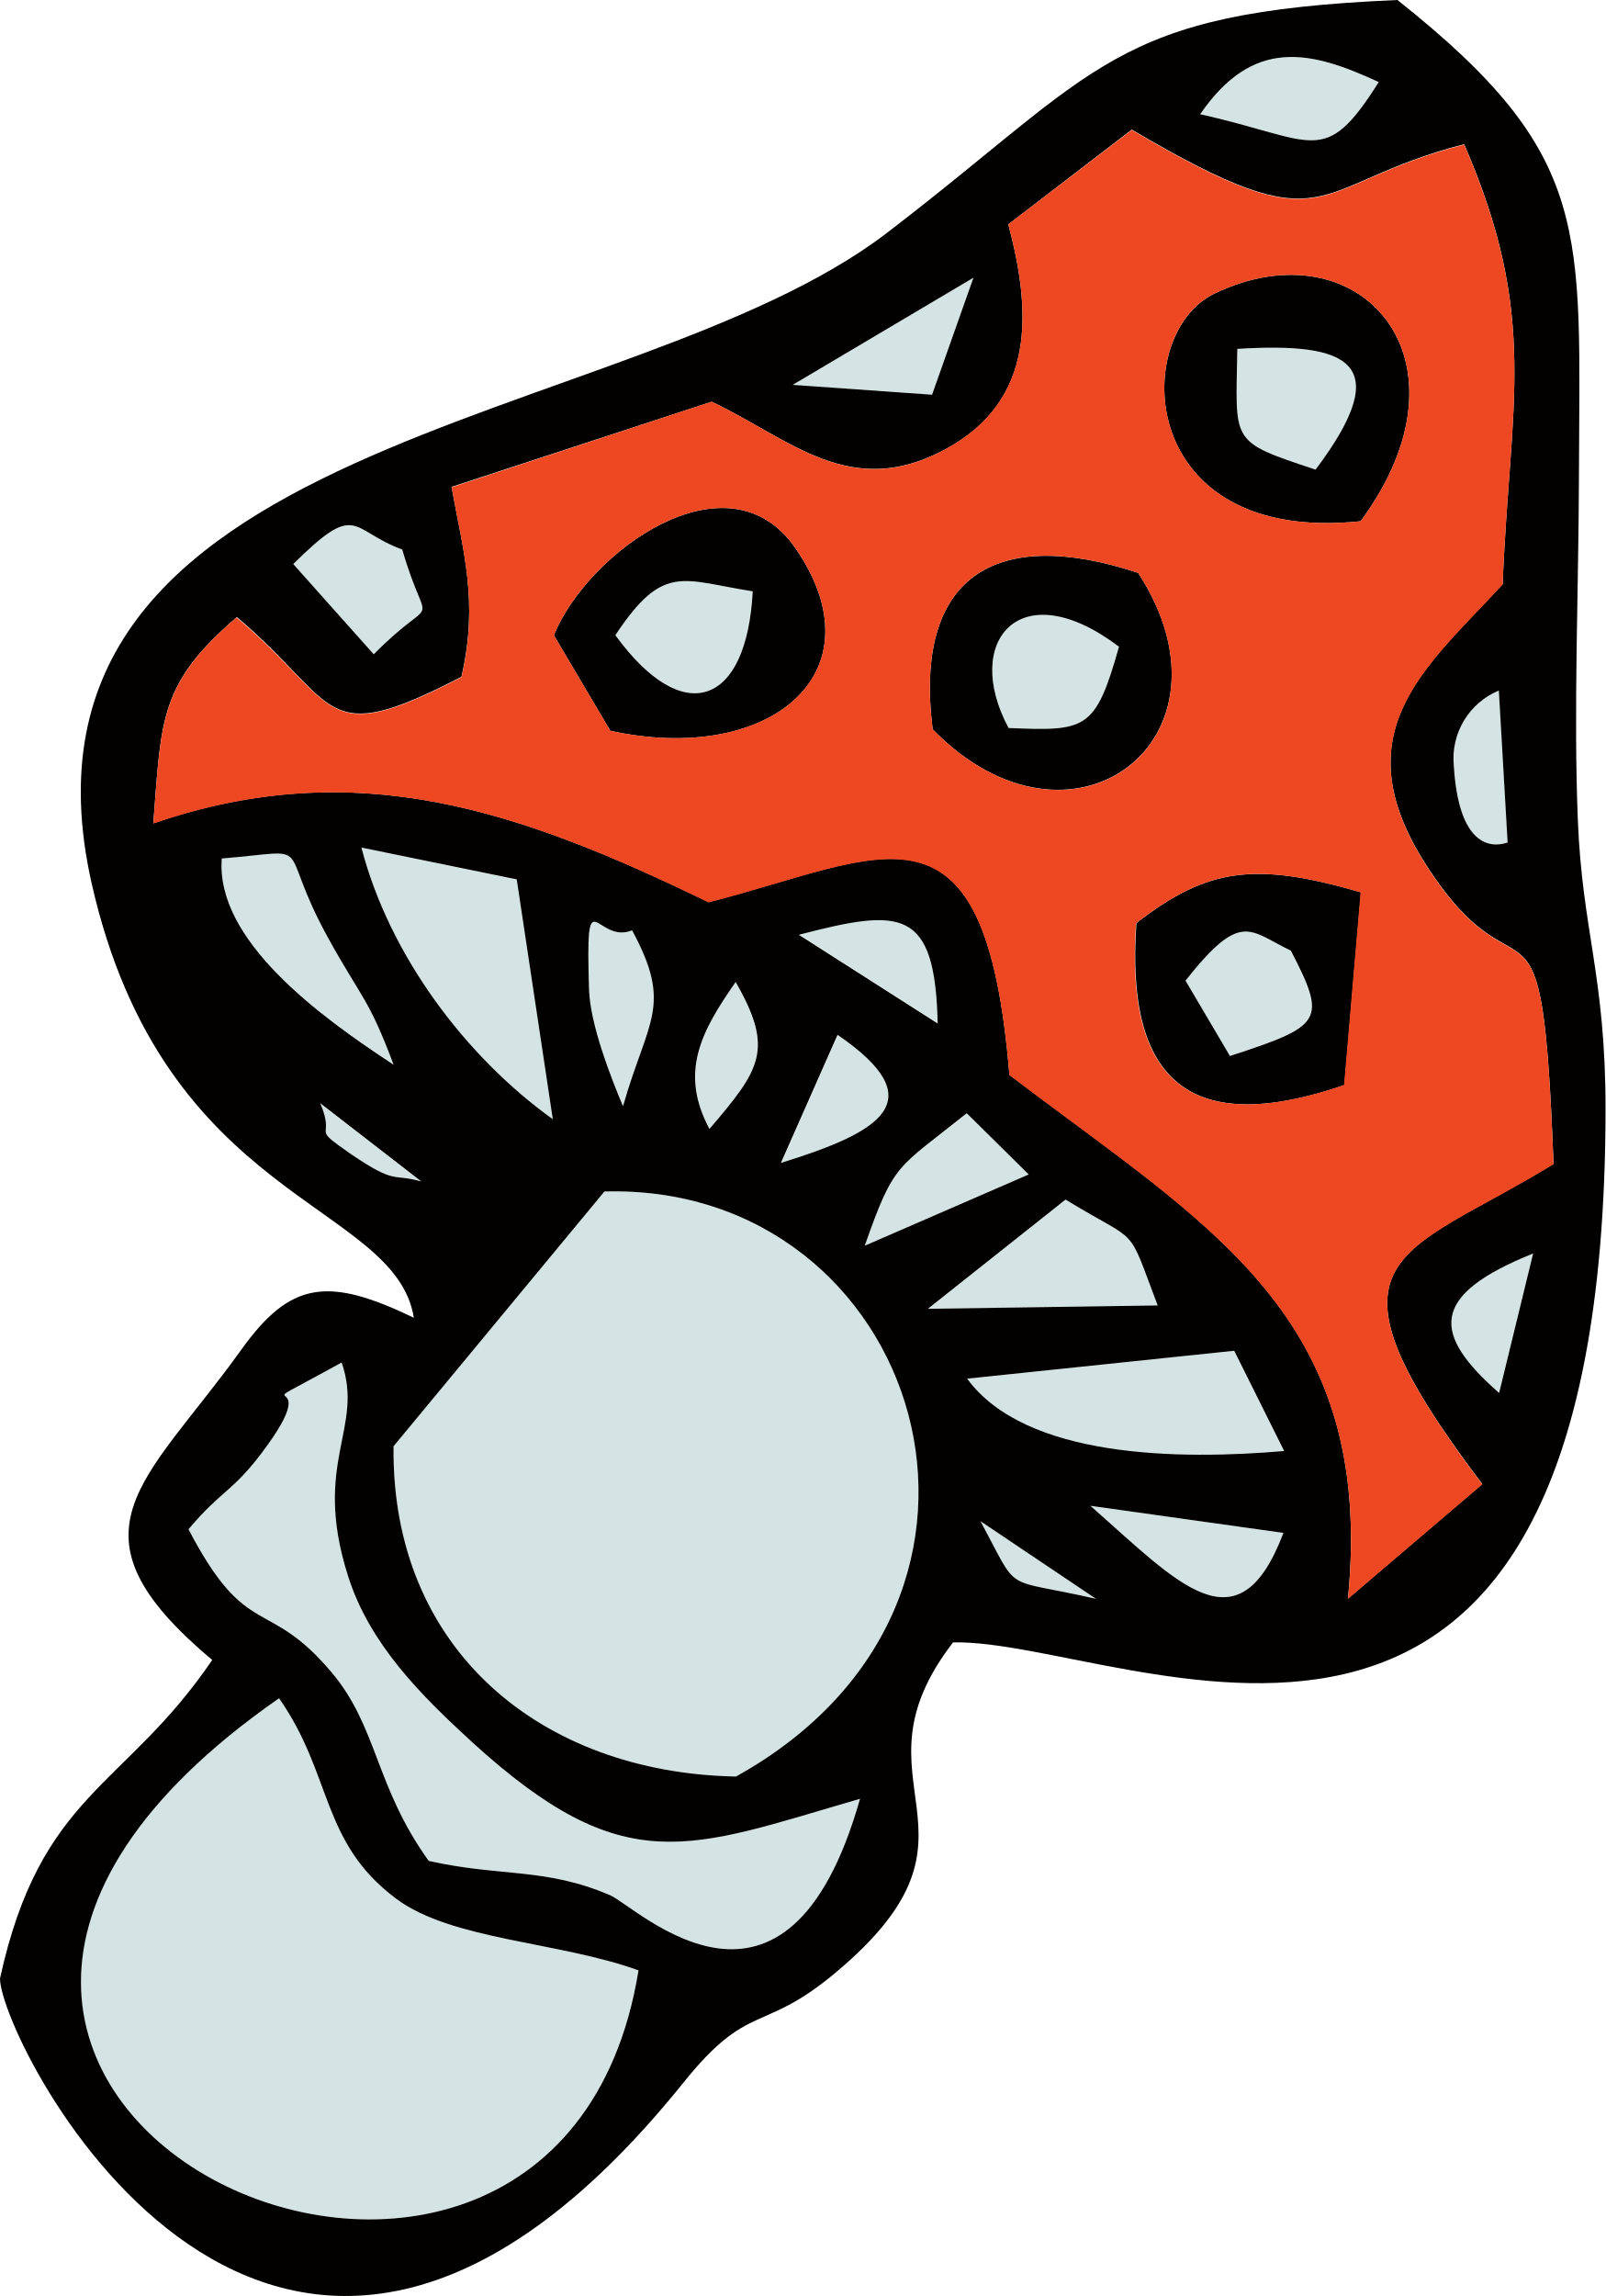
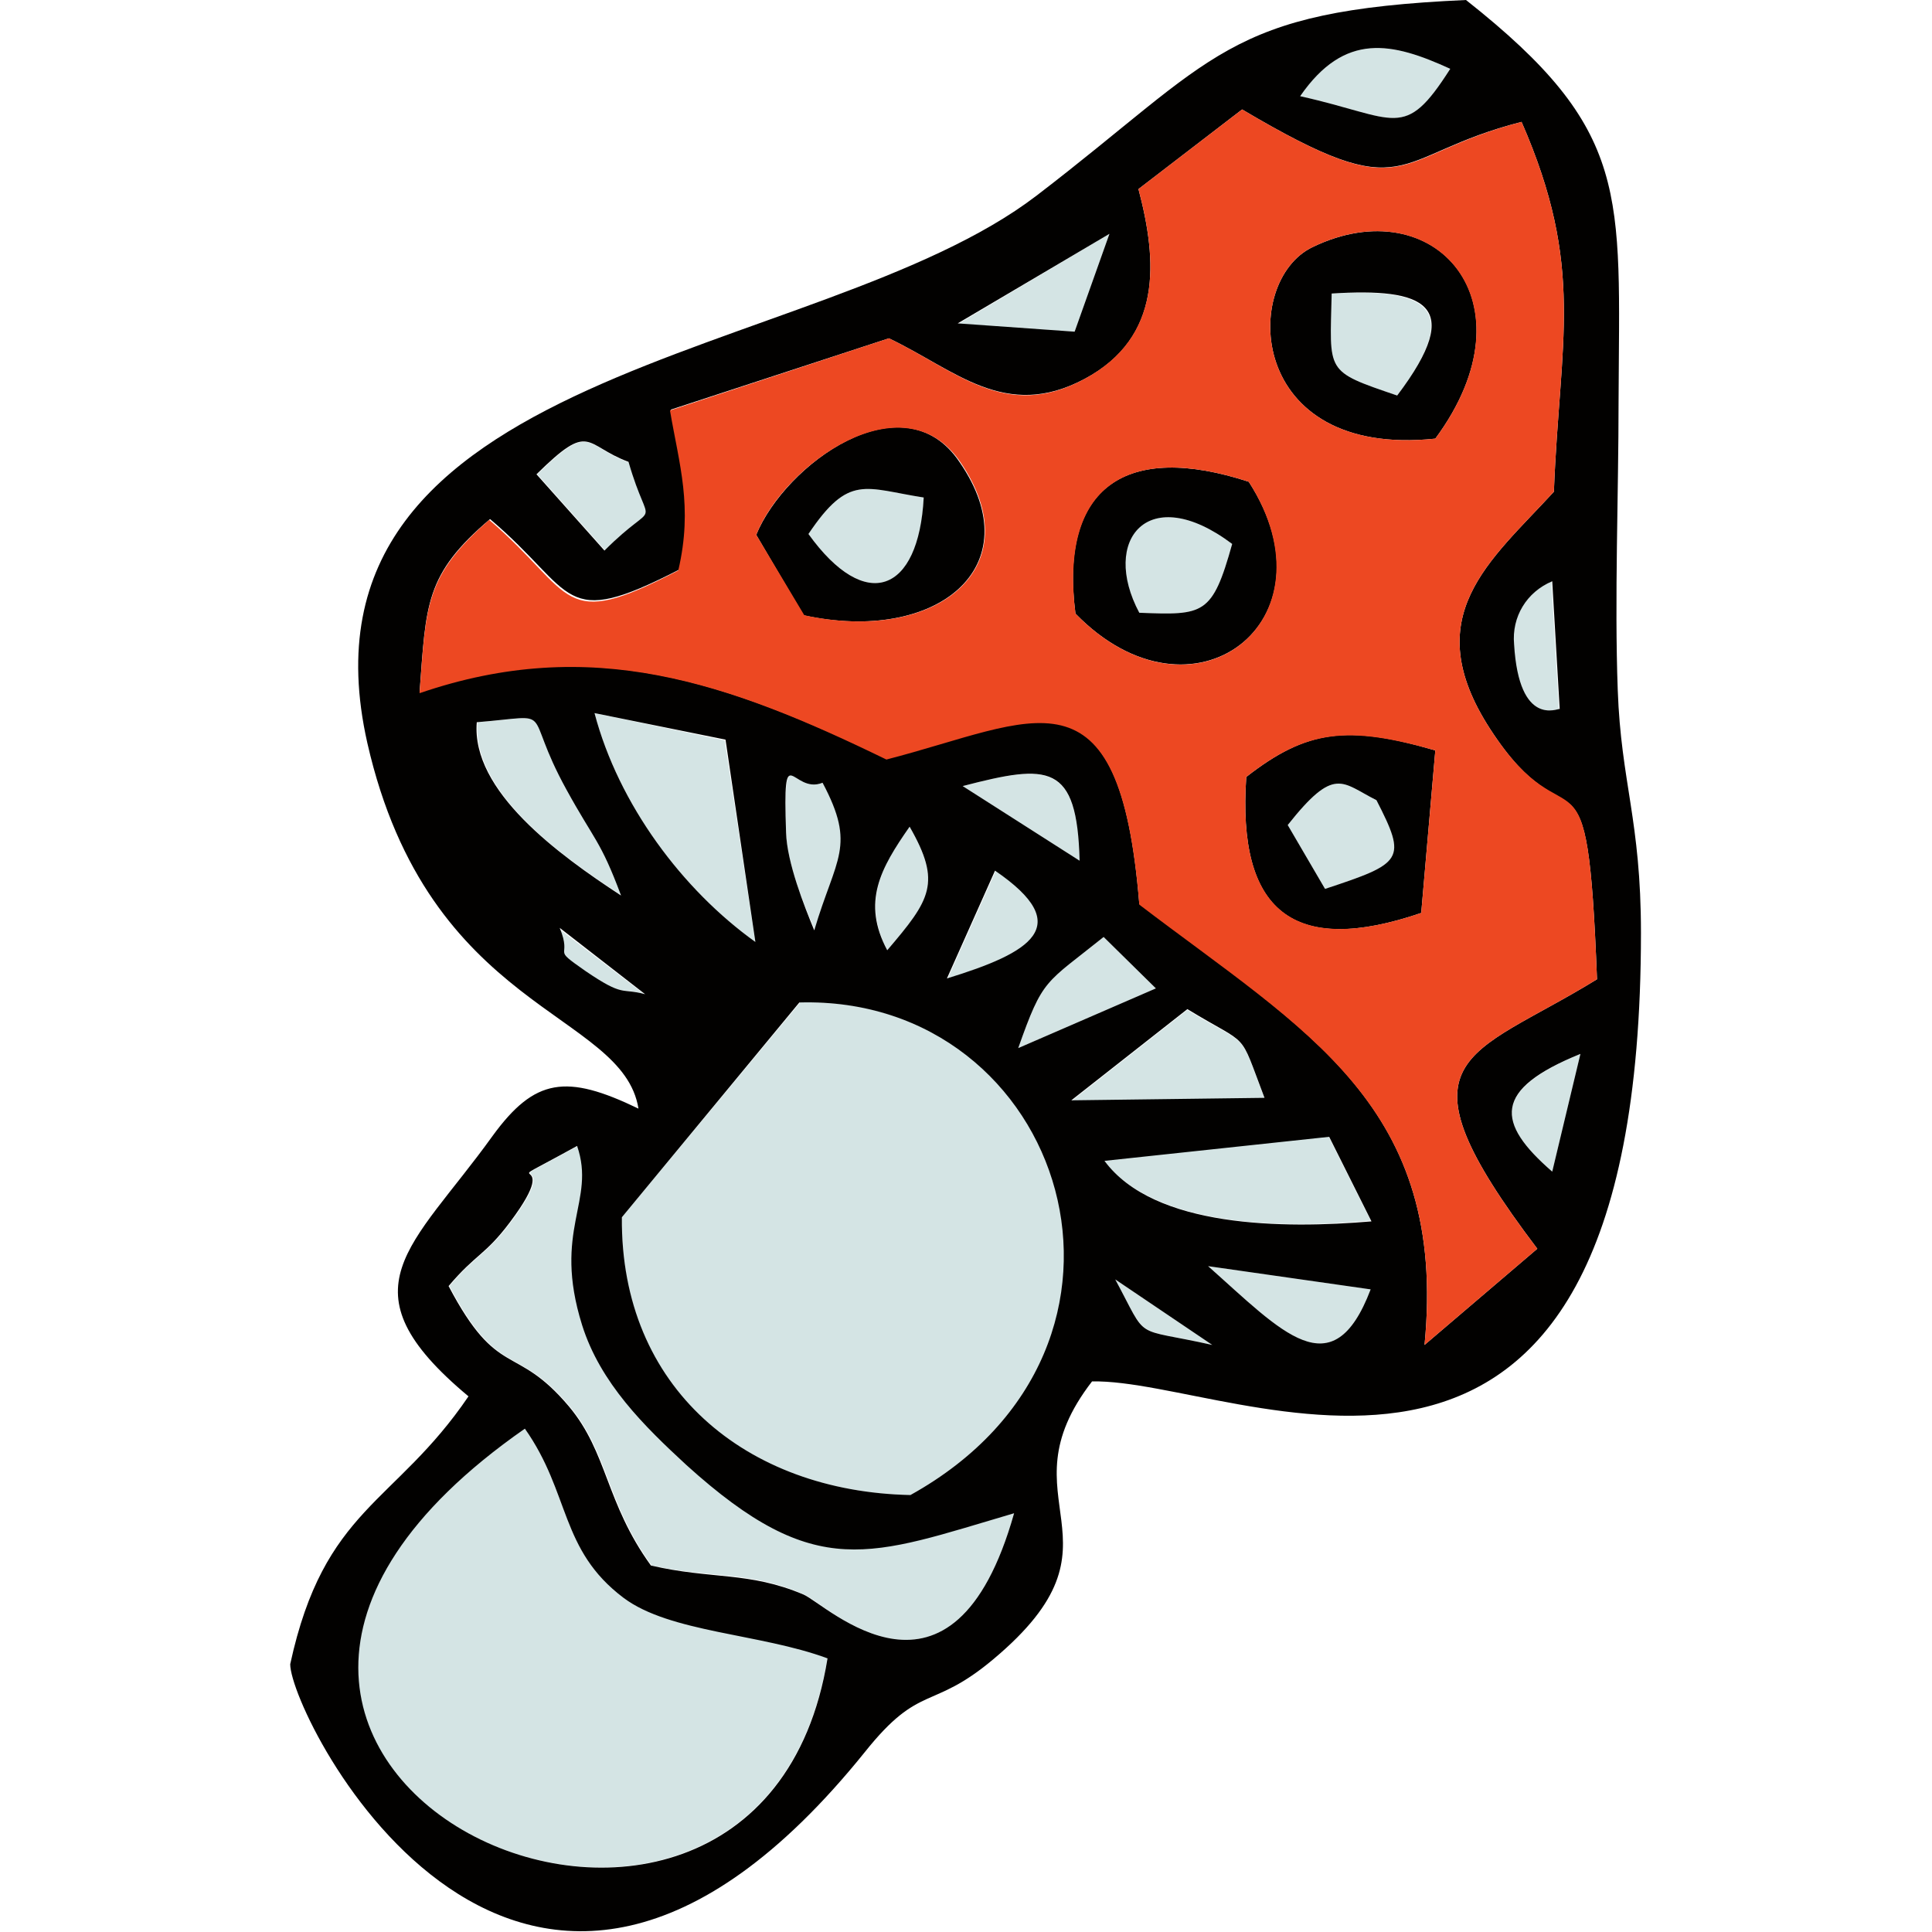
- <svg xmlns="http://www.w3.org/2000/svg" viewBox="0 0 162.94 232.97">
-   <defs>
-     <style>.a{fill:#d4e4e4;}.a,.b,.c{fill-rule:evenodd;}.b{fill:#020100;}.c{fill:#ed4822;}</style>
-   </defs>
-   <path class="a" d="M39.94,146.75c-.28,20.64,15,33.14,34.75,33.51,32.43-18,18.68-60.27-13.35-59.36Z" />
-   <path class="a" d="M28.32,172.32c-58.37,40.56,28,80.25,36.48,27.61-8-2.92-19-3.06-24.58-7.26C32.51,186.92,33.79,180.14,28.32,172.32Z" />
-   <path class="a" d="M87.28,182.52c-17.41,5-23.84,8.42-39.4-5.78-5.13-4.71-10.41-9.89-12.59-16.92-3.57-11.48,1.7-14.88-.62-21.57-11.62,6.43-.91-.37-8.11,9.18-3,4-4.11,3.8-7.43,7.74,6,11.42,8,6.77,14.49,14.48,4.73,5.59,4.42,11.57,9.89,19.17,7.29,1.64,11.79.65,18.4,3.48C64.71,193.49,79.85,208.71,87.28,182.52Z" />
-   <path class="a" d="M56.1,113.56l-3.66-24.3L36.68,86C39.54,97,47.31,107.26,56.1,113.56Z" />
-   <path class="a" d="M98.11,139.89c6,8.11,21.6,8.25,32.17,7.34l-5.07-10.17Z" />
-   <path class="a" d="M94.2,132.8l23.32-.34c-3.23-8.47-1.64-6-9.35-10.74Z" />
-   <path class="a" d="M39.94,108c-2.52-6.75-3.23-6.69-6.63-12.84-5.5-10-.88-8.9-10.8-8.08C21.86,95.39,32.4,103.1,39.94,108Z" />
-   <path class="a" d="M133.51,47.65c8.31-11,3.15-12.93-7.94-12.25C125.43,45,124.7,44.73,133.51,47.65Z" />
-   <path class="a" d="M102.36,73.87c7.82.31,8.81.28,11.2-8.25C103.49,58,97.63,65.11,102.36,73.87Z" />
-   <path class="a" d="M62.45,64.43C69.36,74,75.8,71.52,76.39,60,69.25,58.9,67.35,57.06,62.45,64.43Z" />
-   <path class="a" d="M120.27,99.5l4.51,7.65c9.36-3.06,9.89-3.54,6.18-10.69C126.77,94.45,126,92.32,120.27,99.5Z" />
-   <path class="a" d="M121.8,11.59c11.74,2.61,12.56,5.53,18.12-3.26C132.92,5.07,127.16,3.8,121.8,11.59Z" />
-   <path class="a" d="M29.76,57.23l8.17,9.16c6.63-6.72,5.5-1.65,2.89-10.63C35.43,53.77,36.34,50.74,29.76,57.23Z" />
-   <path class="a" d="M87.76,126.4l16.64-7.23L98.11,113C91,118.66,90.74,117.86,87.76,126.4Z" />
-   <path class="a" d="M130.25,155.54l-19.59-2.75C119.59,160.64,125.66,167.64,130.25,155.54Z" />
-   <polygon class="a" points="80.45 39.06 94.59 40.05 98.79 28.18 80.45 39.06" />
-   <path class="a" d="M63.24,112.2c2.5-8.76,5.07-10.1.91-17.81-3.72,1.51-4.74-5.78-4.37,6C59.9,104,62,109.33,63.24,112.2Z" />
-   <path class="a" d="M95.16,103.8c-.26-11.73-3.71-11.65-14.09-9Z" />
-   <path class="a" d="M79.29,118c10.06-3.06,15.59-6.21,5.75-13Z" />
-   <path class="a" d="M153,85.49l-.88-15.42a7.46,7.46,0,0,0-4.57,7.6C148.14,87.76,152.93,85.44,153,85.49Z" />
-   <path class="a" d="M152.14,141.34l3.45-14.15C144.94,131.47,145.39,135.41,152.14,141.34Z" />
-   <path class="a" d="M72,114.55c5.16-6.07,6.55-8,2.66-14.91C71.21,104.63,68.94,108.79,72,114.55Z" />
-   <path class="a" d="M111.23,162.23,99.5,154.35C103.61,161.94,101.48,160,111.23,162.23Z" />
-   <path class="a" d="M42.72,119.88l-10.26-7.94c1.64,3.86-1.19,2.18,3.11,5.16C40.2,120.25,39.69,119,42.72,119.88Z" />
-   <path class="b" d="M28.32,172.32c5.47,7.82,4.19,14.6,11.9,20.35,5.62,4.2,16.53,4.34,24.58,7.26C56.27,252.57-30,212.88,28.32,172.32Zm82.91-10.09c-9.75-2.24-7.62-.29-11.73-7.88ZM61.34,120.9c32-.91,45.78,41.36,13.35,59.36-19.75-.37-35-12.87-34.75-33.51Zm68.91,34.64c-4.59,12.1-10.66,5.1-19.59-2.75Zm-5-18.48,5.07,10.17c-10.57.91-26.22.77-32.17-7.34ZM87.28,182.52c-7.43,26.19-22.57,11-25.37,9.78-6.61-2.83-11.11-1.84-18.4-3.48-5.47-7.6-5.16-13.58-9.89-19.17-6.52-7.71-8.53-3.06-14.49-14.48,3.32-3.94,4.4-3.74,7.43-7.74,7.2-9.55-3.51-2.75,8.11-9.18,2.32,6.69-3,10.09.62,21.57,2.18,7,7.46,12.21,12.59,16.92C63.44,190.94,69.87,187.57,87.28,182.52Zm64.86-41.18c-6.75-5.93-7.2-9.87,3.45-14.15Zm-44-19.62c7.71,4.71,6.12,2.27,9.35,10.74l-23.32.34ZM87.76,126.4c3-8.54,3.23-7.74,10.35-13.44l6.29,6.21Zm-45-6.52c-3-.85-2.52.37-7.15-2.78-4.3-3-1.47-1.3-3.11-5.16ZM85,105c9.84,6.74,4.31,9.89-5.75,13Zm-13,9.55c-3.09-5.76-.82-9.92,2.66-14.91C78.58,106.5,77.19,108.48,72,114.55Zm-8.79-2.35C62,109.33,59.9,104,59.78,100.4c-.37-11.79.65-4.5,4.37-6C68.31,102.1,65.74,103.44,63.24,112.2ZM81.07,94.85c10.38-2.7,13.83-2.78,14.09,9Zm-47.76.34c3.4,6.15,4.11,6.09,6.63,12.84C32.4,103.1,21.86,95.39,22.51,87.11,32.43,86.29,27.81,85.21,33.31,95.19ZM56.1,113.56C47.31,107.26,39.54,97,36.68,86l15.76,3.23Zm91.44-35.89a7.46,7.46,0,0,1,4.57-7.6L153,85.49C152.93,85.44,148.14,87.76,147.54,77.67ZM37.93,66.39l-8.17-9.16c6.58-6.49,5.67-3.46,11.06-1.47C43.43,64.74,44.56,59.67,37.93,66.39ZM98.79,28.18l-4.2,11.87-14.14-1ZM72.23,40.76c8,3.8,14,10,23.61,4.88,9.41-5,8.79-14.18,6.49-22.88l12.53-9.61c20.64,12.16,17.6,5.64,33.73,1.48,7.66,17.6,4.62,26.33,3.91,44.64-7.73,8.39-16.49,15-7.71,28.58,9.87,15.25,11.68-.91,12.87,30.24-15.62,9.58-25,9-7.23,32.49L136.8,162.2c2.81-28.83-14.2-37.79-34.36-53.15C100,79.34,89.83,86.94,71.91,91.53c-19.1-9.24-35.65-15.08-56.35-8,.82-10.61.6-14.15,8.48-20.92,10.54,8.92,8.39,13.52,22.79,6.06,1.78-7.71.14-12.78-1-19.27ZM139.92,8.33c-5.56,8.79-6.38,5.87-18.12,3.26C127.16,3.8,132.92,5.07,139.92,8.33ZM42,133.71c-8.73-4.2-12.53-3.74-17.57,3.32-9.67,13.46-18.46,18.37-2.89,31.4C12.64,181.53,4.14,181.87,0,200.75c0,6.41,27.92,62,69.31,10.63,6.74-8.42,8-4.93,15.5-11.23,17.21-14.4.74-19,11.91-33.5,17.63-.4,66.16,27,66.22-54.11,0-13.55-2.36-18.06-2.81-29.29-.45-11,.08-23.64.11-34.83C160.3,23.24,161.8,15.85,141.82,0,112.71,1.25,111.8,6.94,90,23.64,63.64,43.82-1,43.91,9.3,89.63,16.64,122.09,40.08,121.89,42,133.71Z" />
-   <path class="b" d="M125.57,35.4c11.09-.68,16.25,1.22,7.94,12.25C124.7,44.73,125.43,45,125.57,35.4Zm12.51,17.49c12.16-16.46-.15-30.16-14.83-23.1C114.69,33.9,115.26,55.28,138.08,52.89Z" />
-   <path class="b" d="M76.39,60c-.59,11.54-7,14-13.94,4.45C67.35,57.06,69.25,58.9,76.39,60ZM56.21,64.46l5.73,9.69c16,3.52,27.55-5.75,18.82-18.48C73.9,45.64,59.64,56,56.21,64.46Z" />
-   <path class="b" d="M102.36,73.87c-4.73-8.76,1.13-15.87,11.2-8.25C111.17,74.15,110.18,74.18,102.36,73.87ZM94.65,74c14.14,14.49,31.78.94,20.86-15.87C100.89,53.29,92.72,58.59,94.65,74Z" />
-   <path class="b" d="M131,96.46c3.71,7.15,3.18,7.63-6.18,10.69l-4.51-7.65C126,92.32,126.77,94.45,131,96.46Zm-15.67-2.77c-1.14,16.15,5.58,21.74,21.11,16.41l1.68-19.56C127.45,87.45,122.6,88,115.29,93.69Z" />
-   <path class="c" d="M115.29,93.69c7.31-5.7,12.16-6.24,22.79-3.15L136.4,110.1C120.87,115.43,114.15,109.84,115.29,93.69ZM94.65,74c-1.93-15.42,6.24-20.72,20.86-15.87C126.43,75,108.79,88.5,94.65,74ZM56.21,64.46C59.64,56,73.9,45.64,80.76,55.67c8.73,12.73-2.84,22-18.82,18.48Zm81.87-11.57c-22.82,2.39-23.39-19-14.83-23.1C137.93,22.73,150.24,36.43,138.08,52.89ZM102.33,22.76c2.3,8.7,2.92,17.83-6.49,22.88-9.58,5.16-15.62-1.08-23.61-4.88L45.84,49.44c1.13,6.49,2.77,11.56,1,19.27C32.43,76.17,34.58,71.57,24,62.65,16.16,69.42,16.38,73,15.56,83.57c20.7-7.12,37.25-1.28,56.35,8,17.92-4.59,28.07-12.19,30.53,17.52,20.16,15.36,37.17,24.32,34.36,53.15l13.63-11.62c-17.77-23.53-8.39-22.91,7.23-32.49-1.19-31.15-3-15-12.87-30.24-8.78-13.58,0-20.19,7.71-28.58.71-18.31,3.75-27-3.91-44.64-16.13,4.16-13.09,10.68-33.73-1.48Z" />
+ <svg xmlns="http://www.w3.org/2000/svg" version="1.1" id="Слой_1" x="0px" y="0px" viewBox="0 0 233 233" style="enable-background:new 0 0 233 233;" xml:space="preserve">
+   <style type="text/css">
+ 	.st0{fill-rule:evenodd;clip-rule:evenodd;fill:#D4E4E4;}
+ 	.st1{fill-rule:evenodd;clip-rule:evenodd;fill:#020100;}
+ 	.st2{fill-rule:evenodd;clip-rule:evenodd;fill:#ED4822;}
+ </style>
+   <path class="st0" d="M75,146.8c-0.3,20.6,15,33.1,34.8,33.5c32.4-18,18.7-60.3-13.3-59.4L75,146.8z" />
+   <path class="st0" d="M63.3,172.3c-58.4,40.6,28,80.3,36.5,27.6c-8-2.9-19-3.1-24.6-7.3C67.5,186.9,68.8,180.1,63.3,172.3z" />
+   <path class="st0" d="M122.3,182.5c-17.4,5-23.8,8.4-39.4-5.8c-5.1-4.7-10.4-9.9-12.6-16.9c-3.6-11.5,1.7-14.9-0.6-21.6  c-11.6,6.4-0.9-0.4-8.1,9.2c-3,4-4.1,3.8-7.4,7.7c6,11.4,8,6.8,14.5,14.5c4.7,5.6,4.4,11.6,9.9,19.2c7.3,1.6,11.8,0.6,18.4,3.5  C99.7,193.5,114.9,208.7,122.3,182.5z" />
+   <path class="st0" d="M91.1,113.6l-3.7-24.3L71.7,86C74.6,97,82.3,107.3,91.1,113.6z" />
+   <path class="st0" d="M133.1,139.9c6,8.1,21.6,8.3,32.2,7.3l-5.1-10.2L133.1,139.9z" />
+   <path class="st0" d="M129.2,132.8l23.3-0.3c-3.2-8.5-1.6-6-9.3-10.7L129.2,132.8z" />
+   <path class="st0" d="M75,108c-2.5-6.8-3.2-6.7-6.6-12.8c-5.5-10-0.9-8.9-10.8-8.1C56.9,95.4,67.4,103.1,75,108z" />
+   <path class="st0" d="M168.5,47.7c8.3-11,3.1-12.9-7.9-12.3C160.4,45,159.7,44.7,168.5,47.7z" />
+   <path class="st0" d="M137.4,73.9c7.8,0.3,8.8,0.3,11.2-8.3C138.5,58,132.6,65.1,137.4,73.9z" />
+   <path class="st0" d="M97.5,64.4c6.9,9.6,13.4,7.1,13.9-4.4C104.3,58.9,102.4,57.1,97.5,64.4z" />
+   <path class="st0" d="M155.3,99.5l4.5,7.7c9.4-3.1,9.9-3.5,6.2-10.7C161.8,94.4,161,92.3,155.3,99.5z" />
+   <path class="st0" d="M156.8,11.6c11.7,2.6,12.6,5.5,18.1-3.3C167.9,5.1,162.2,3.8,156.8,11.6z" />
+   <path class="st0" d="M64.8,57.2l8.2,9.2c6.6-6.7,5.5-1.7,2.9-10.6C70.4,53.8,71.4,50.7,64.8,57.2z" />
+   <path class="st0" d="M122.8,126.4l16.6-7.2l-6.3-6.2C126,118.7,125.8,117.9,122.8,126.4z" />
+   <path class="st0" d="M165.3,155.5l-19.6-2.8C154.6,160.6,160.7,167.6,165.3,155.5z" />
+   <polygon class="st0" points="115.5,39.1 129.6,40 133.8,28.2 " />
+   <path class="st0" d="M98.3,112.2c2.5-8.8,5.1-10.1,0.9-17.8c-3.7,1.5-4.7-5.8-4.4,6C94.9,104,97,109.3,98.3,112.2z" />
+   <path class="st0" d="M130.2,103.8c-0.3-11.7-3.7-11.7-14.1-9L130.2,103.8z" />
+   <path class="st0" d="M114.3,118c10.1-3.1,15.6-6.2,5.8-13L114.3,118z" />
+   <path class="st0" d="M188,85.5l-0.9-15.4c-3,1.3-4.9,4.3-4.6,7.6C183.2,87.8,187.9,85.4,188,85.5z" />
+   <path class="st0" d="M187.2,141.3l3.4-14.2C180,131.5,180.4,135.4,187.2,141.3z" />
+   <path class="st0" d="M107,114.6c5.2-6.1,6.6-8,2.7-14.9C106.2,104.6,104,108.8,107,114.6z" />
+   <path class="st0" d="M146.2,162.2l-11.7-7.9C138.6,161.9,136.5,160,146.2,162.2z" />
+   <path class="st0" d="M77.7,119.9l-10.3-7.9c1.6,3.9-1.2,2.2,3.1,5.2C75.2,120.3,74.7,119,77.7,119.9z" />
+   <path class="st1" d="M63.3,172.3c5.5,7.8,4.2,14.6,11.9,20.4c5.6,4.2,16.5,4.3,24.6,7.3C91.3,252.6,5,212.9,63.3,172.3z   M146.2,162.2c-9.8-2.2-7.6-0.3-11.7-7.9L146.2,162.2z M96.4,120.9c32-0.9,45.8,41.4,13.4,59.4c-19.8-0.4-35-12.9-34.8-33.5  L96.4,120.9z M165.3,155.5c-4.6,12.1-10.7,5.1-19.6-2.8L165.3,155.5z M160.3,137.1l5.1,10.2c-10.6,0.9-26.2,0.8-32.2-7.3  L160.3,137.1z M122.3,182.5c-7.4,26.2-22.6,11-25.4,9.8c-6.6-2.8-11.1-1.8-18.4-3.5c-5.5-7.6-5.2-13.6-9.9-19.2  c-6.5-7.7-8.5-3.1-14.5-14.5c3.3-3.9,4.4-3.7,7.4-7.7c7.2-9.6-3.5-2.8,8.1-9.2c2.3,6.7-3,10.1,0.6,21.6c2.2,7,7.5,12.2,12.6,16.9  C98.5,190.9,104.9,187.6,122.3,182.5z M187.2,141.3c-6.8-5.9-7.2-9.9,3.4-14.2L187.2,141.3z M143.2,121.7c7.7,4.7,6.1,2.3,9.3,10.7  l-23.3,0.3L143.2,121.7z M122.8,126.4c3-8.5,3.2-7.7,10.3-13.4l6.3,6.2L122.8,126.4z M77.8,119.9c-3-0.8-2.5,0.4-7.2-2.8  c-4.3-3-1.5-1.3-3.1-5.2L77.8,119.9z M120,105c9.8,6.7,4.3,9.9-5.8,13L120,105z M107,114.6c-3.1-5.8-0.8-9.9,2.7-14.9  C113.6,106.5,112.2,108.5,107,114.6z M98.2,112.2c-1.2-2.9-3.3-8.2-3.4-11.8c-0.4-11.8,0.7-4.5,4.4-6  C103.3,102.1,100.8,103.4,98.2,112.2L98.2,112.2z M116.1,94.8c10.4-2.7,13.8-2.8,14.1,9L116.1,94.8z M68.3,95.2  c3.4,6.2,4.1,6.1,6.6,12.8c-7.5-4.9-18.1-12.6-17.4-20.9C67.4,86.3,62.8,85.2,68.3,95.2z M91.1,113.6C82.3,107.3,74.6,97,71.7,86  l15.8,3.2L91.1,113.6z M182.6,77.7c-0.3-3.3,1.5-6.3,4.6-7.6l0.9,15.4C187.9,85.4,183.2,87.8,182.6,77.7L182.6,77.7z M72.9,66.4  l-8.2-9.2c6.6-6.5,5.7-3.5,11.1-1.5C78.4,64.7,79.6,59.7,72.9,66.4z M133.8,28.2L129.6,40l-14.1-1L133.8,28.2z M107.2,40.8  c8,3.8,14,10,23.6,4.9c9.4-5,8.8-14.2,6.5-22.9l12.5-9.6c20.6,12.2,17.6,5.6,33.7,1.5c7.7,17.6,4.6,26.3,3.9,44.6  c-7.7,8.4-16.5,15-7.7,28.6c9.9,15.3,11.7-0.9,12.9,30.2c-15.6,9.6-25,9-7.2,32.5l-13.6,11.6c2.8-28.8-14.2-37.8-34.4-53.2  c-2.4-29.7-12.6-22.1-30.5-17.5c-19.1-9.2-35.7-15.1-56.3-8c0.8-10.6,0.6-14.2,8.5-20.9c10.5,8.9,8.4,13.5,22.8,6.1  c1.8-7.7,0.1-12.8-1-19.3L107.2,40.8z M174.9,8.3c-5.6,8.8-6.4,5.9-18.1,3.3C162.2,3.8,167.9,5.1,174.9,8.3z M77,133.7  c-8.7-4.2-12.5-3.7-17.6,3.3c-9.7,13.5-18.5,18.4-2.9,31.4c-8.9,13.1-17.4,13.4-21.5,32.3c0,6.4,27.9,62,69.3,10.6  c6.7-8.4,8-4.9,15.5-11.2c17.2-14.4,0.7-19,11.9-33.5c17.6-0.4,66.2,27,66.2-54.1c0-13.6-2.4-18.1-2.8-29.3  c-0.4-11,0.1-23.6,0.1-34.8c0.1-25.2,1.6-32.6-18.4-48.4c-29.1,1.3-30,6.9-51.8,23.6c-26.4,20.2-91,20.3-80.7,66  C51.7,122.1,75.1,121.9,77,133.7z" />
+   <path class="st1" d="M160.6,35.4c11.1-0.7,16.3,1.2,7.9,12.3C159.7,44.7,160.4,45,160.6,35.4z M173.1,52.9  c12.2-16.5-0.1-30.2-14.8-23.1C149.7,33.9,150.3,55.3,173.1,52.9z" />
+   <path class="st1" d="M111.4,60c-0.6,11.5-7,14-13.9,4.4C102.4,57.1,104.3,58.9,111.4,60z M91.2,64.5l5.7,9.7  c16,3.5,27.6-5.8,18.8-18.5C108.9,45.6,94.7,56,91.2,64.5z" />
+   <path class="st1" d="M137.4,73.9c-4.7-8.8,1.1-15.9,11.2-8.3C146.2,74.2,145.2,74.2,137.4,73.9z M129.7,74  c14.1,14.5,31.8,0.9,20.9-15.9C135.9,53.3,127.7,58.6,129.7,74z" />
+   <path class="st1" d="M166,96.5c3.7,7.2,3.2,7.6-6.2,10.7l-4.5-7.7C161,92.3,161.8,94.4,166,96.5z M150.3,93.7  c-1.1,16.2,5.6,21.7,21.1,16.4l1.7-19.6C162.5,87.4,157.6,88,150.3,93.7L150.3,93.7z" />
+   <path class="st2" d="M150.3,93.7c7.3-5.7,12.2-6.2,22.8-3.2l-1.7,19.6C155.9,115.4,149.2,109.8,150.3,93.7z M129.7,74  c-1.9-15.4,6.2-20.7,20.9-15.9C161.4,75,143.8,88.5,129.7,74z M91.2,64.5c3.4-8.5,17.7-18.8,24.6-8.8c8.7,12.7-2.8,22-18.8,18.5  L91.2,64.5z M173.1,52.9c-22.8,2.4-23.4-19-14.8-23.1C172.9,22.7,185.3,36.4,173.1,52.9z M137.3,22.8c2.3,8.7,2.9,17.8-6.5,22.9  c-9.6,5.2-15.6-1.1-23.6-4.9l-26.4,8.7c1.1,6.5,2.8,11.6,1,19.3c-14.4,7.5-12.3,2.9-22.8-6.1c-7.8,6.8-7.6,10.3-8.4,20.9  c20.7-7.1,37.2-1.3,56.3,8c17.9-4.6,28.1-12.2,30.5,17.5c20.2,15.4,37.2,24.3,34.4,53.1l13.6-11.6c-17.8-23.5-8.4-22.9,7.2-32.5  c-1.2-31.2-3-15-12.9-30.2c-8.8-13.6,0-20.2,7.7-28.6c0.7-18.3,3.8-27-3.9-44.6c-16.1,4.2-13.1,10.7-33.7-1.5L137.3,22.8z" />
</svg>
